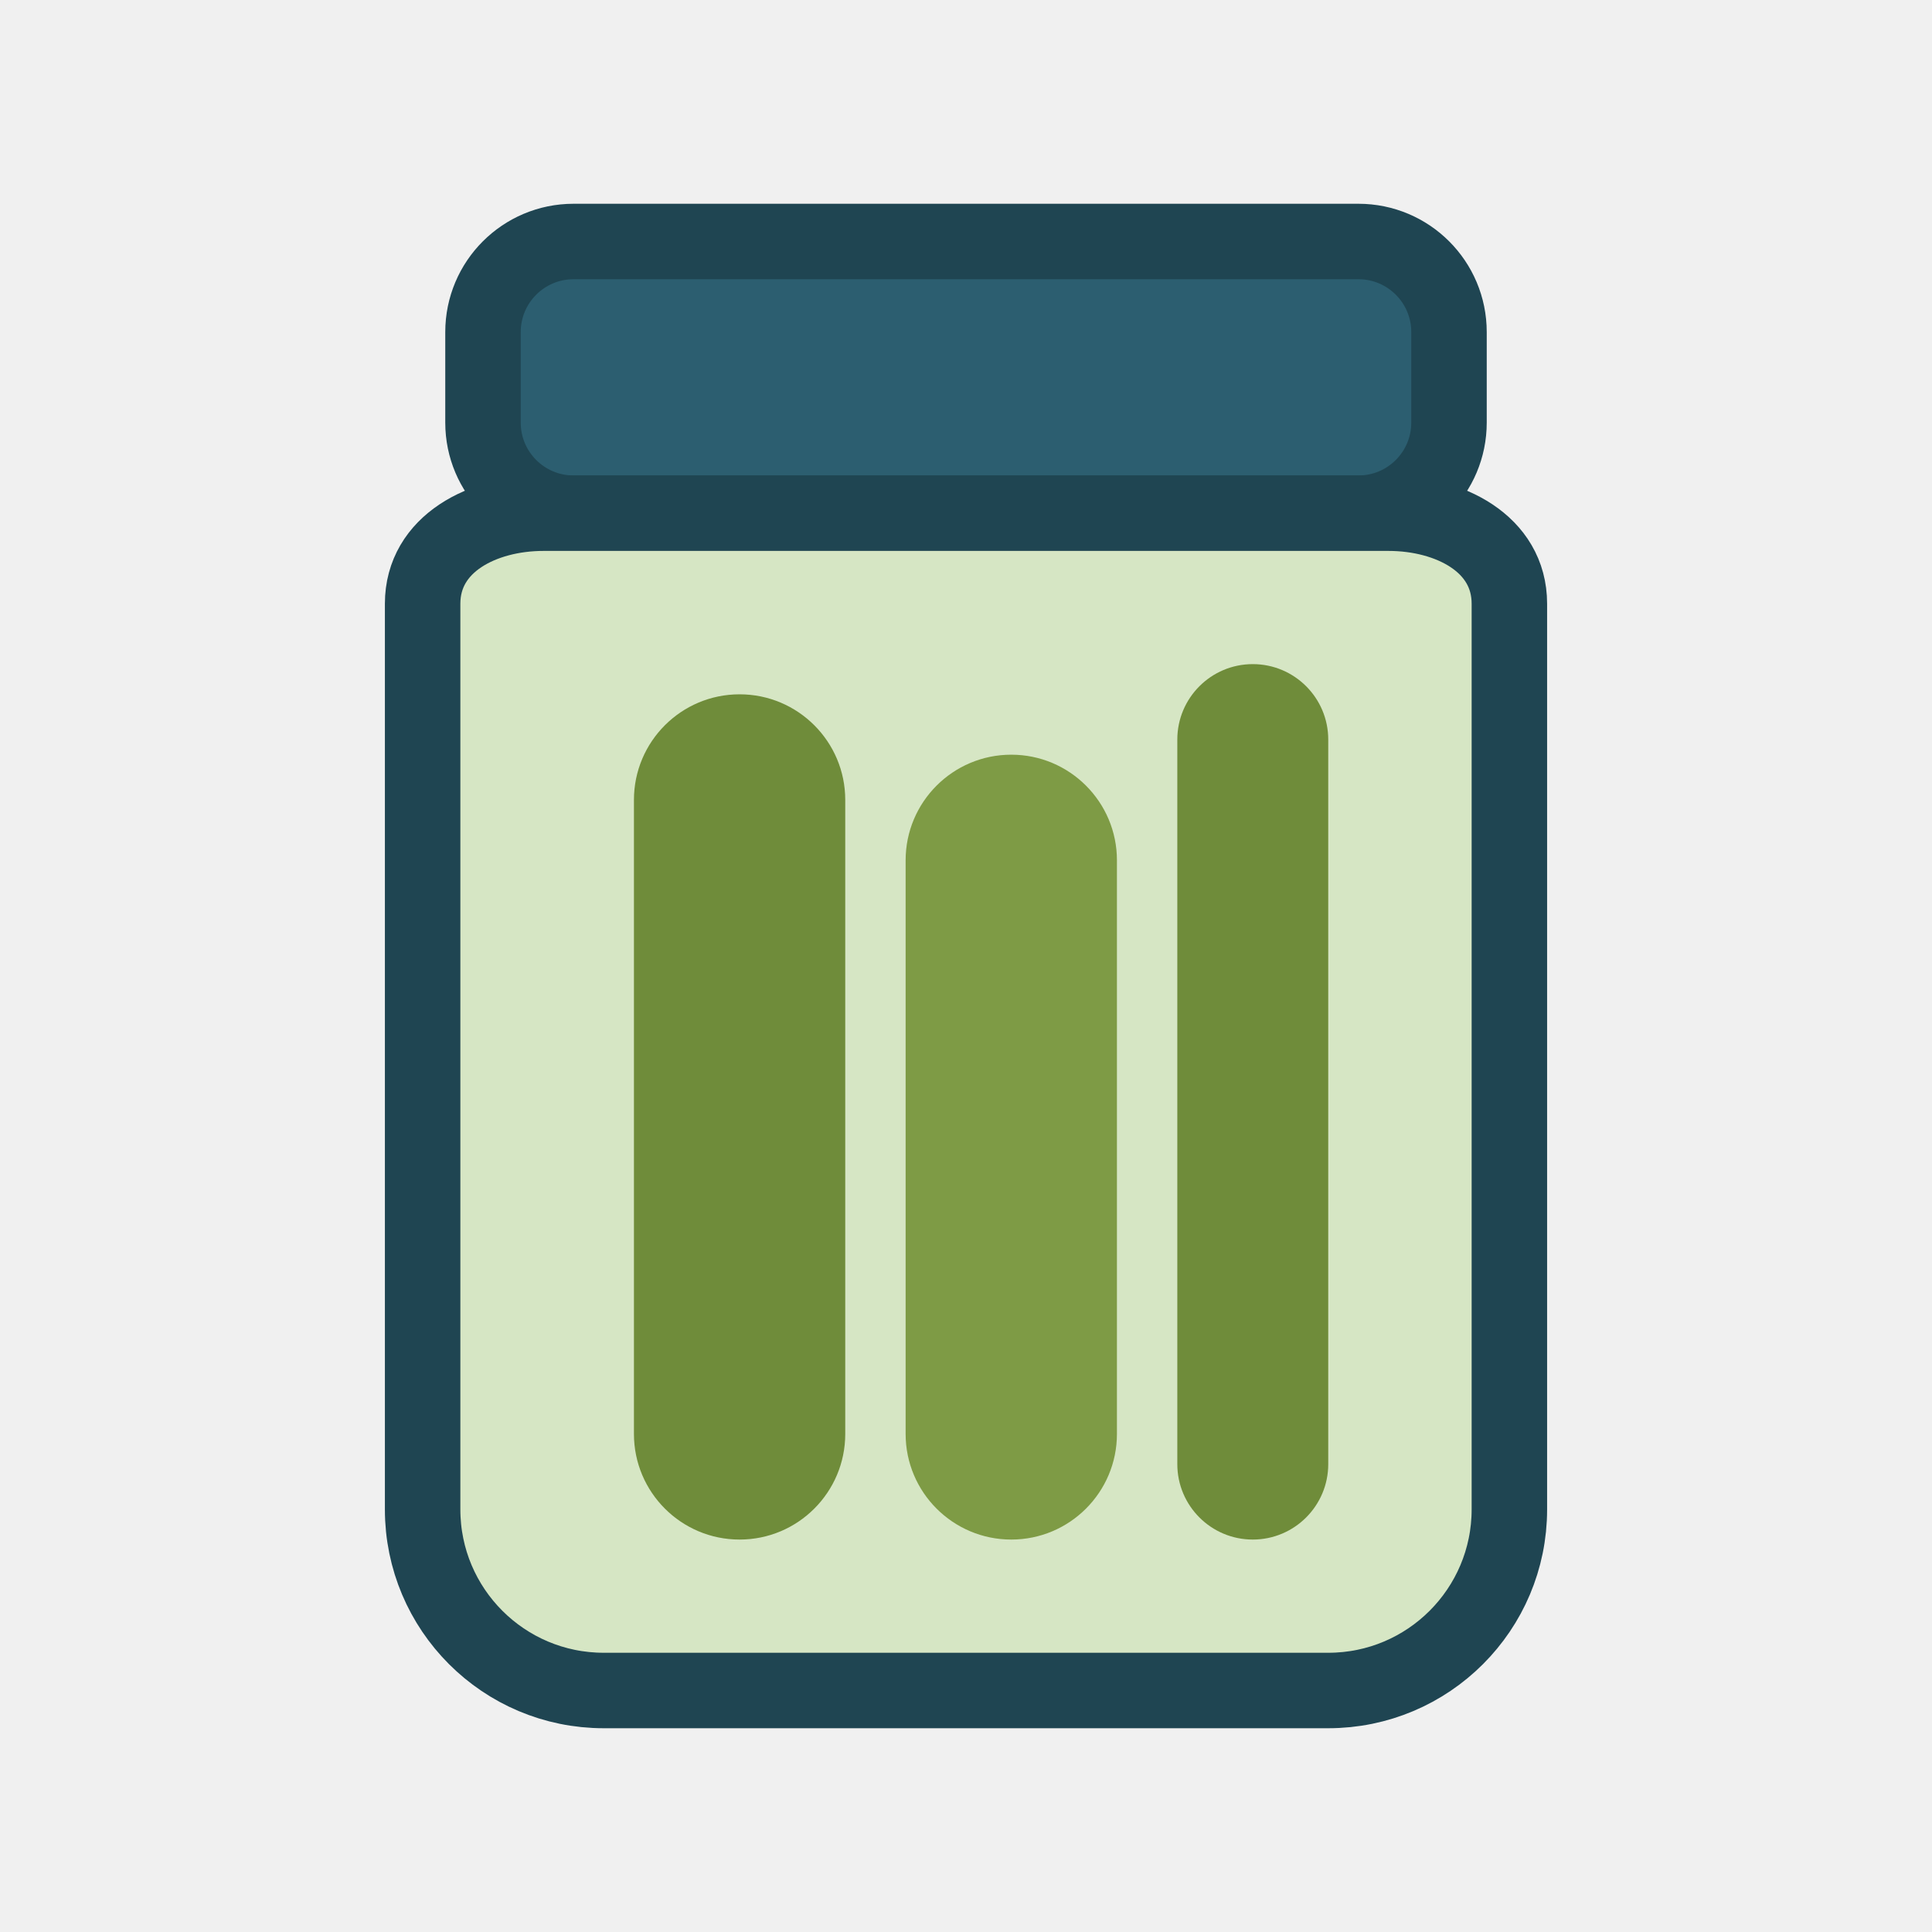
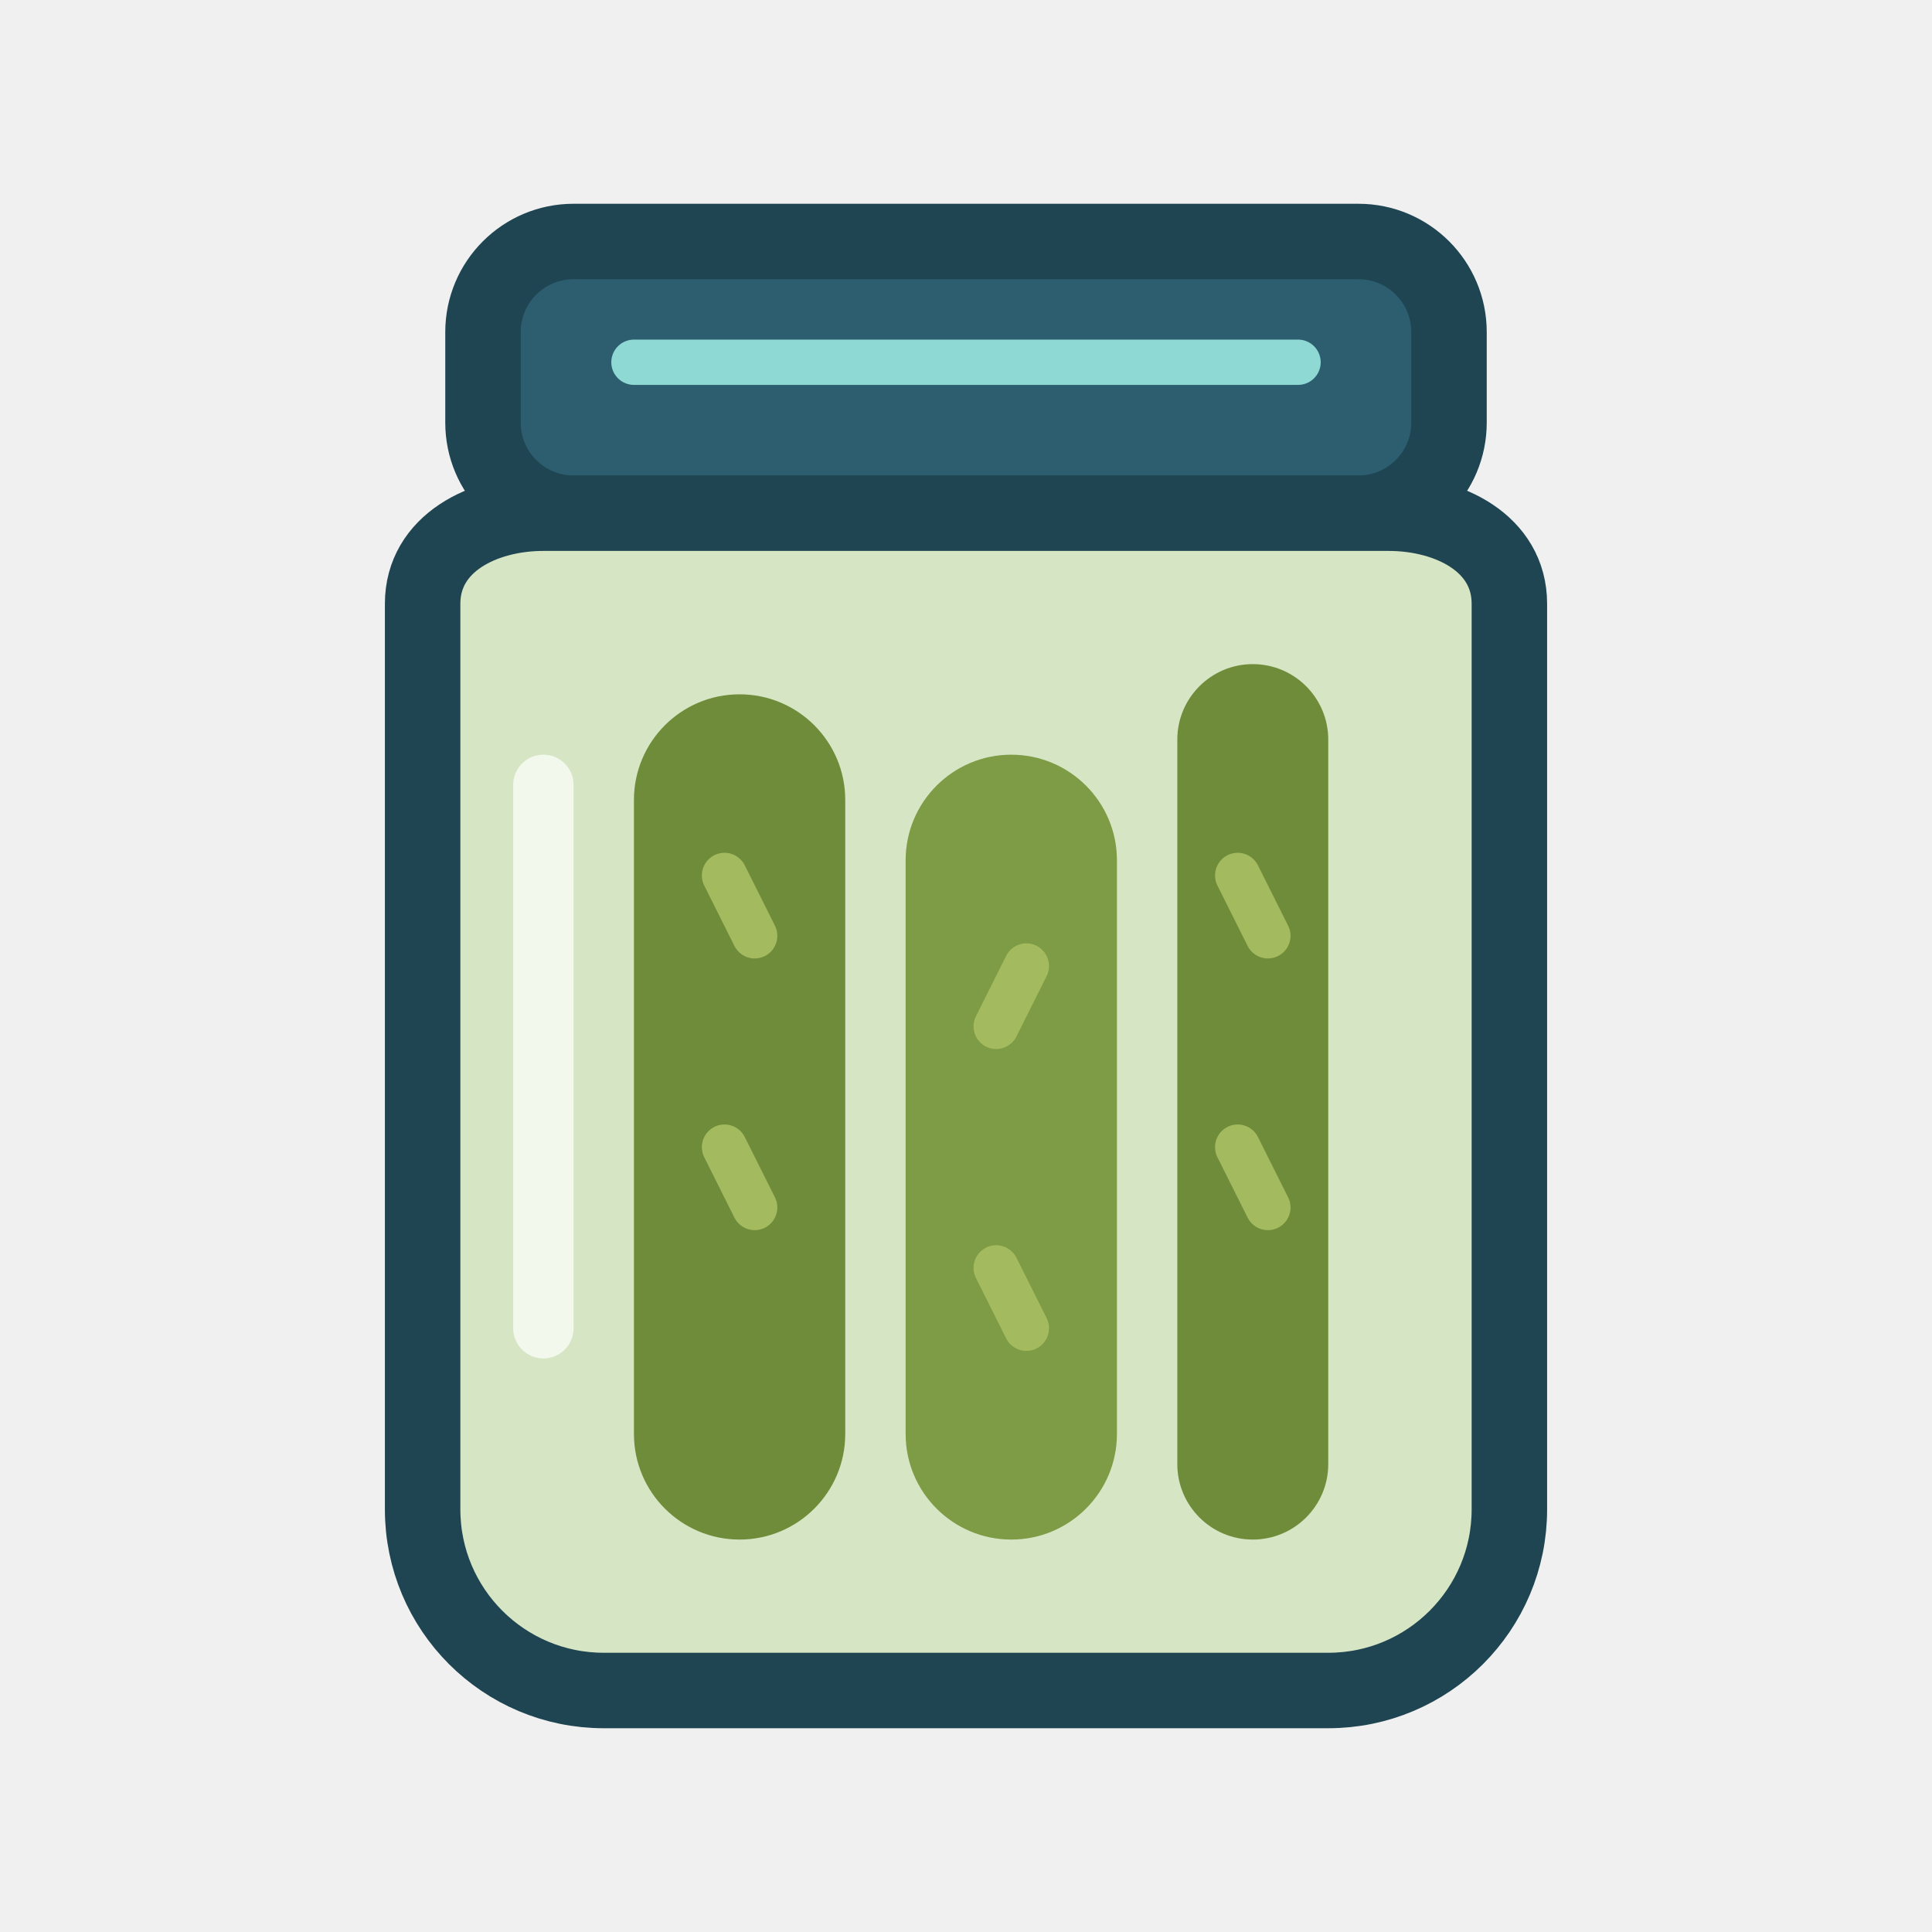
<svg xmlns="http://www.w3.org/2000/svg" viewBox="0 0 64 64">
  <rect x="16" y="8" width="32" height="9" rx="3" fill="#2C5E70" stroke="#1F4552" stroke-width="2.5" />
  <path d="M14 20c0-2 2-3 4-3h28c2 0 4 1 4 3v30a6 6 0 0 1-6 6H20a6 6 0 0 1-6-6z" fill="#D6E6C4" stroke="#1F4552" stroke-width="2.5" />
  <rect x="21" y="23" width="7" height="28" rx="3.5" fill="#6F8C3A" />
  <rect x="30" y="25" width="7" height="26" rx="3.5" fill="#7E9B45" />
  <rect x="39" y="22" width="5" height="29" rx="2.500" fill="#6F8C3A" />
+   <path d="M21 12h22" stroke="#8ED9D4" stroke-width="1.5" stroke-linecap="round" />
+   <path d="M18 26v18" stroke="#FFFFFF" stroke-width="2" stroke-linecap="round" opacity=".7" />
+   <path d="m24 29 1 2m-1 7 1 2m9-8-1 2m0 8 1 2m7-15 1 2m-1 7 1 2" stroke="#A3BB5E" stroke-width="1.5" stroke-linecap="round" />
</svg>
